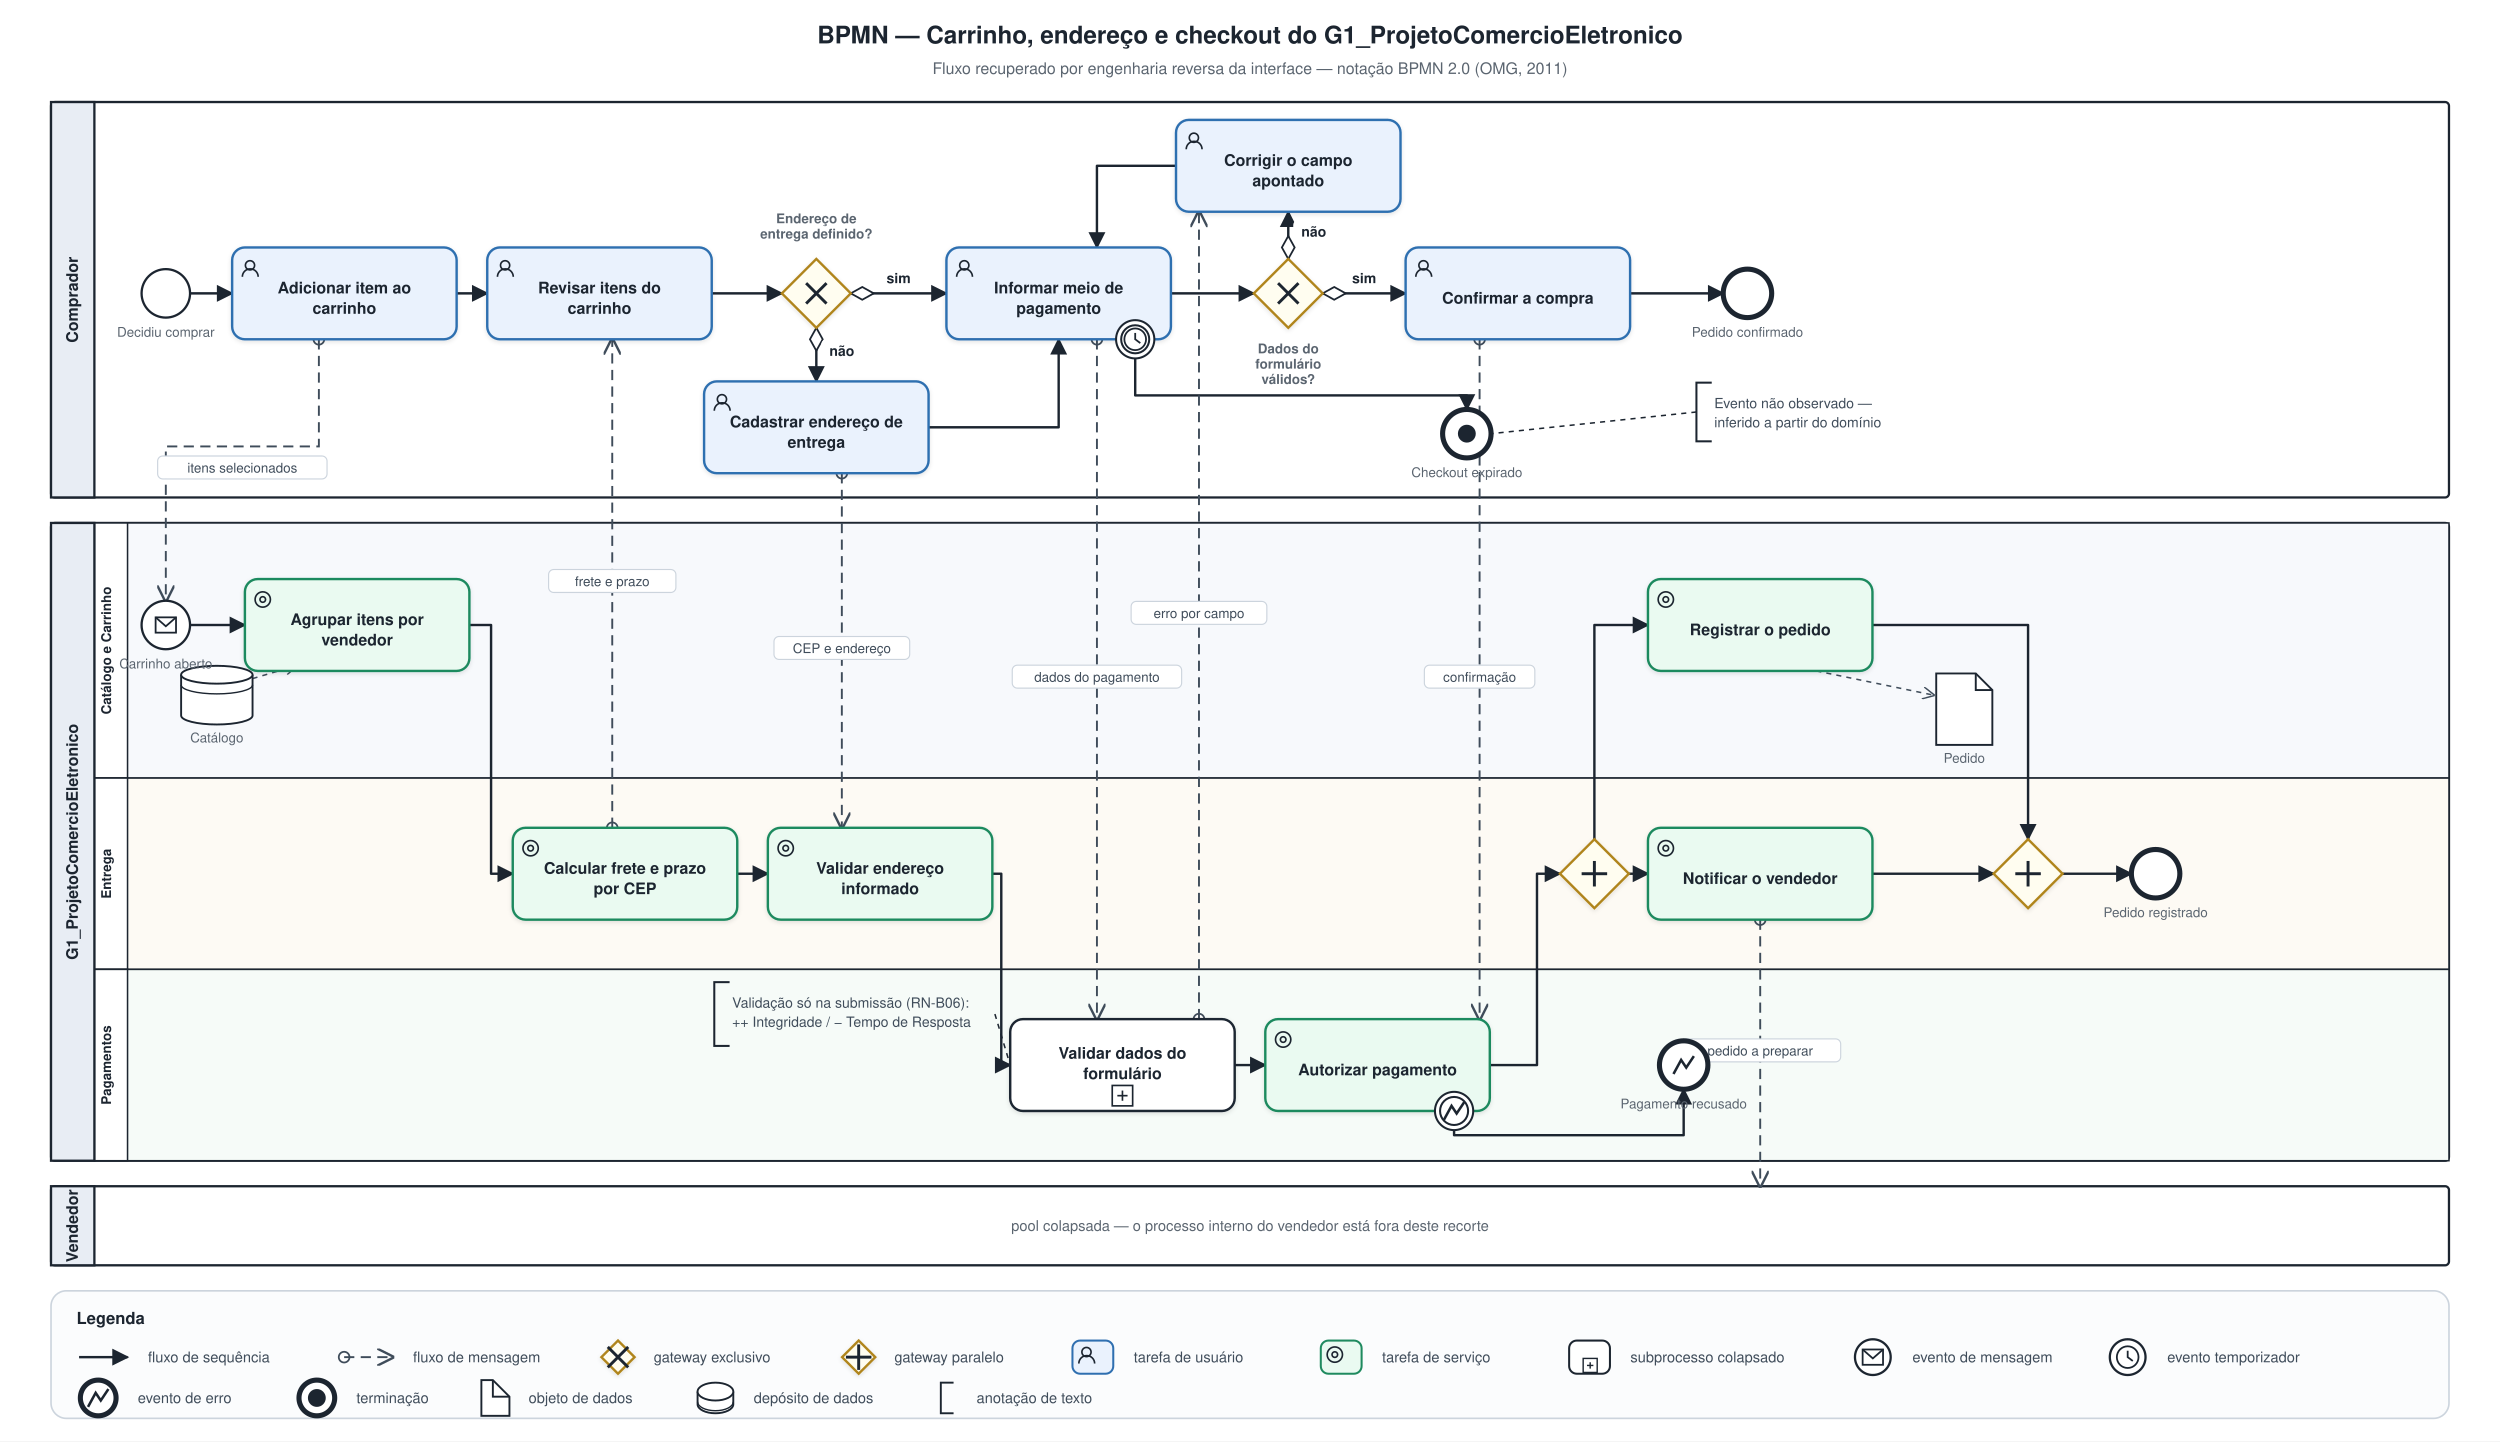
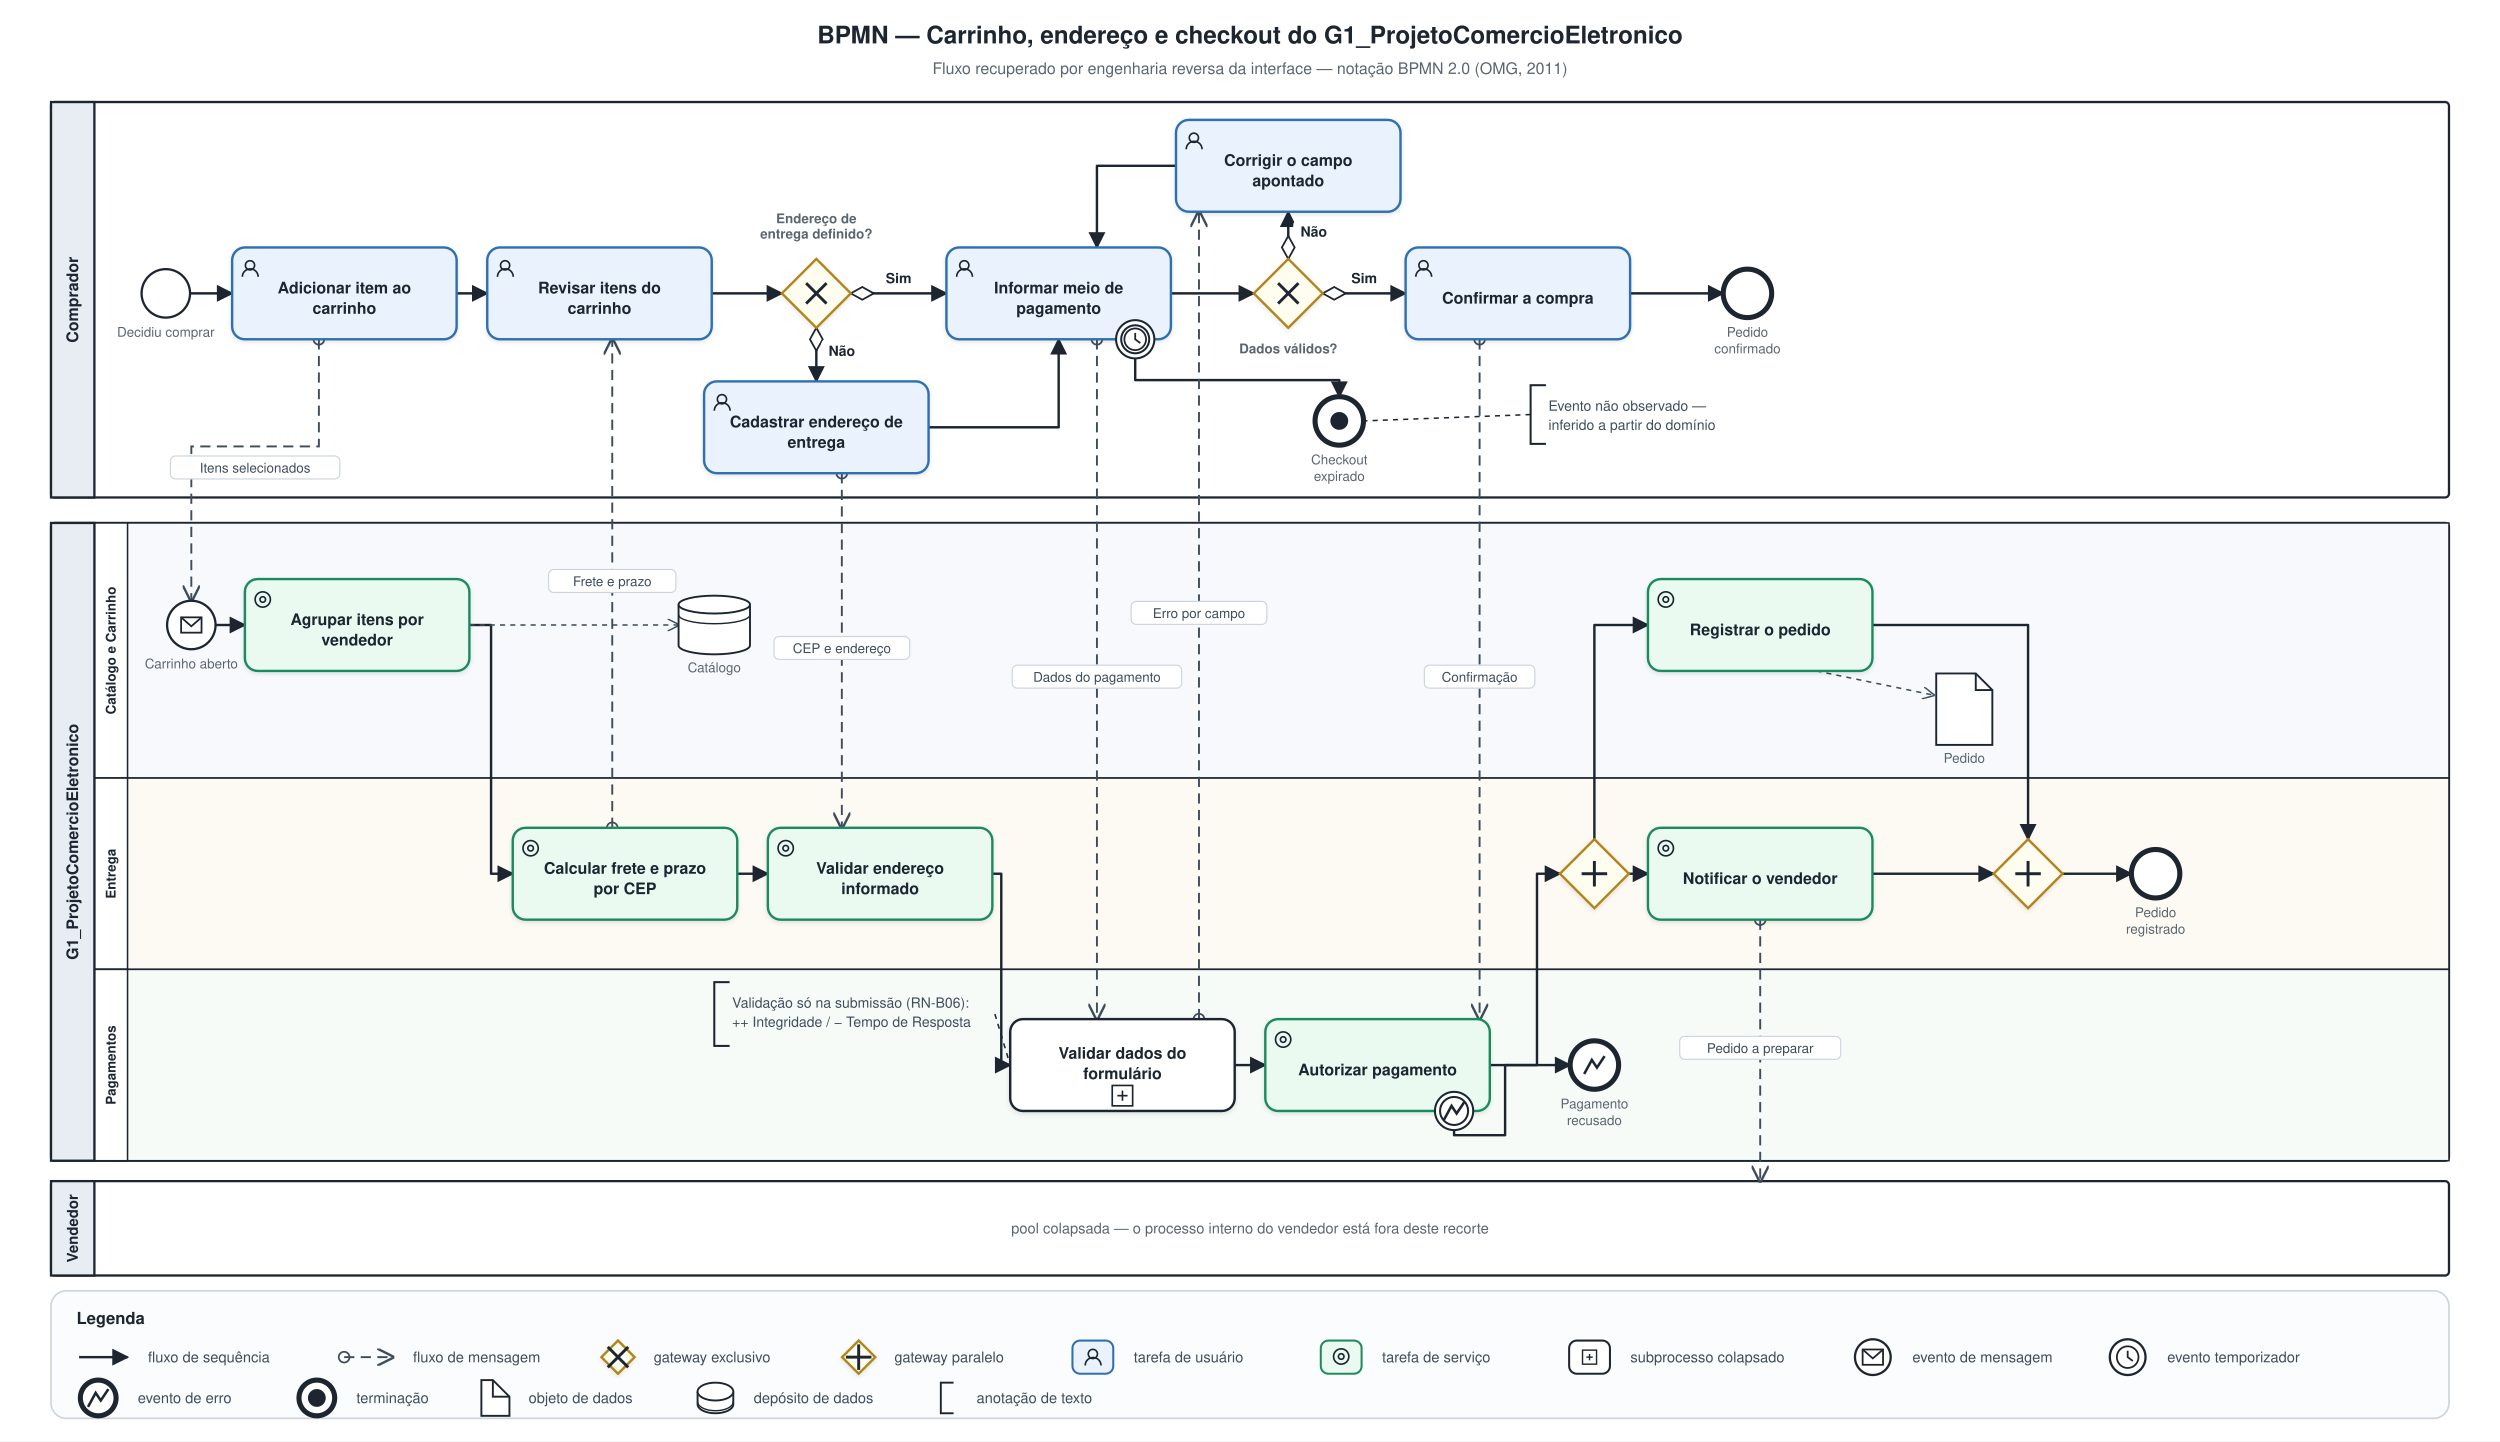
<svg xmlns="http://www.w3.org/2000/svg" viewBox="0 0 1960 1130" width="1960" height="1130" role="img" aria-label="BPMN — Carrinho, endereço e checkout do G1_ProjetoComercioEletronico">
  <defs>
    <marker id="seqA" viewBox="0 0 10 10" refX="9" refY="5" markerWidth="7" markerHeight="7" orient="auto-start-reverse">
      <path d="M 0 0 L 10 5 L 0 10 z" fill="#1c2530" />
    </marker>
    <marker id="msgA" viewBox="0 0 10 10" refX="9" refY="5" markerWidth="9" markerHeight="9" orient="auto-start-reverse">
      <path d="M 0 0 L 10 5 L 0 10" fill="none" stroke="#3f4c5a" stroke-width="1.4" />
    </marker>
    <marker id="assocA" viewBox="0 0 10 10" refX="9" refY="5" markerWidth="8" markerHeight="8" orient="auto-start-reverse">
      <path d="M 0 0 L 10 5 L 0 10" fill="none" stroke="#3f4c5a" stroke-width="1.2" />
    </marker>
    <filter id="soft" x="-15%" y="-30%" width="130%" height="160%">
      <feDropShadow dx="0" dy="1.3" stdDeviation="1.8" flood-color="#0d1b2a" flood-opacity="0.11" />
    </filter>
  </defs>
  <rect width="1960" height="1130" fill="#ffffff" />
  <text x="980.0" y="34.0" text-anchor="middle" font-family="Helvetica,Arial,sans-serif" font-size="19" font-weight="700" fill="#1c2530">BPMN — Carrinho, endereço e checkout do G1_ProjetoComercioEletronico</text>
  <text x="980.0" y="58.0" text-anchor="middle" font-family="Helvetica,Arial,sans-serif" font-size="12.5" font-weight="400" fill="#5b6570">Fluxo recuperado por engenharia reversa da interface — notação BPMN 2.0 (OMG, 2011)</text>
  <rect x="40" y="80" width="1880" height="310" fill="#ffffff" stroke="#1c2530" stroke-width="1.8" rx="3" />
  <rect x="40" y="80" width="34" height="310" fill="#e8edf4" stroke="#1c2530" stroke-width="1.8" />
-   <text x="57.0" y="239.0" text-anchor="middle" font-family="Helvetica,Arial,sans-serif" font-size="12.5" font-weight="700" fill="#1c2530" transform="rotate(-90 57.0 235.0)">Comprador</text>
+   <text x="57.0" y="239.2" text-anchor="middle" font-family="Helvetica,Arial,sans-serif" font-size="12.5" font-weight="700" fill="#1c2530" transform="rotate(-90 57.0 235.0)">Comprador</text>
  <rect x="40" y="410" width="1880" height="500" fill="#ffffff" stroke="#1c2530" stroke-width="1.8" rx="3" />
  <rect x="74" y="410" width="1846" height="200" fill="#f7f9fc" stroke="#1c2530" stroke-width="1.2" />
  <rect x="74" y="410" width="26" height="200" fill="#ffffff" stroke="#1c2530" stroke-width="1.2" />
-   <text x="87.0" y="510.0" text-anchor="middle" font-family="Helvetica,Arial,sans-serif" font-size="10.5" font-weight="600" fill="#1c2530" transform="rotate(-90 87.0 510.0)">Catálogo e Carrinho</text>
+   <text x="87.0" y="513.6" text-anchor="middle" font-family="Helvetica,Arial,sans-serif" font-size="10.5" font-weight="600" fill="#1c2530" transform="rotate(-90 87.0 510.0)">Catálogo e Carrinho</text>
  <rect x="74" y="610" width="1846" height="150" fill="#fdfaf4" stroke="#1c2530" stroke-width="1.2" />
  <rect x="74" y="610" width="26" height="150" fill="#ffffff" stroke="#1c2530" stroke-width="1.2" />
-   <text x="87.0" y="685.0" text-anchor="middle" font-family="Helvetica,Arial,sans-serif" font-size="10.5" font-weight="600" fill="#1c2530" transform="rotate(-90 87.0 685.0)">Entrega</text>
+   <text x="87.0" y="688.6" text-anchor="middle" font-family="Helvetica,Arial,sans-serif" font-size="10.5" font-weight="600" fill="#1c2530" transform="rotate(-90 87.0 685.0)">Entrega</text>
  <rect x="74" y="760" width="1846" height="150" fill="#f6fbf8" stroke="#1c2530" stroke-width="1.2" />
  <rect x="74" y="760" width="26" height="150" fill="#ffffff" stroke="#1c2530" stroke-width="1.2" />
-   <text x="87.0" y="835.0" text-anchor="middle" font-family="Helvetica,Arial,sans-serif" font-size="10.5" font-weight="600" fill="#1c2530" transform="rotate(-90 87.0 835.0)">Pagamentos</text>
+   <text x="87.0" y="838.6" text-anchor="middle" font-family="Helvetica,Arial,sans-serif" font-size="10.5" font-weight="600" fill="#1c2530" transform="rotate(-90 87.0 835.0)">Pagamentos</text>
  <rect x="40" y="410" width="34" height="500" fill="#e8edf4" stroke="#1c2530" stroke-width="1.8" />
-   <text x="57.0" y="664.0" text-anchor="middle" font-family="Helvetica,Arial,sans-serif" font-size="12.5" font-weight="700" fill="#1c2530" transform="rotate(-90 57.0 660.0)">G1_ProjetoComercioEletronico</text>
-   <rect x="40" y="930" width="1880" height="62" fill="#ffffff" stroke="#1c2530" stroke-width="1.8" rx="3" />
-   <rect x="40" y="930" width="34" height="62" fill="#e8edf4" stroke="#1c2530" stroke-width="1.8" />
-   <text x="57.0" y="965.0" text-anchor="middle" font-family="Helvetica,Arial,sans-serif" font-size="12.5" font-weight="700" fill="#1c2530" transform="rotate(-90 57.0 961.0)">Vendedor</text>
-   <text x="980.0" y="965.0" text-anchor="middle" font-family="Helvetica,Arial,sans-serif" font-size="11.5" font-weight="400" fill="#5b6570">pool colapsada — o processo interno do vendedor está fora deste recorte</text>
+   <text x="57.0" y="664.2" text-anchor="middle" font-family="Helvetica,Arial,sans-serif" font-size="12.5" font-weight="700" fill="#1c2530" transform="rotate(-90 57.0 660.0)">G1_ProjetoComercioEletronico</text>
+   <rect x="40" y="926" width="1880" height="74" fill="#ffffff" stroke="#1c2530" stroke-width="1.8" rx="3" />
+   <rect x="40" y="926" width="34" height="74" fill="#e8edf4" stroke="#1c2530" stroke-width="1.8" />
+   <text x="57.0" y="967.0" text-anchor="middle" font-family="Helvetica,Arial,sans-serif" font-size="11.7" font-weight="700" fill="#1c2530" transform="rotate(-90 57.0 963.0)">Vendedor</text>
+   <text x="980.0" y="967.0" text-anchor="middle" font-family="Helvetica,Arial,sans-serif" font-size="11.5" font-weight="400" fill="#5b6570">pool colapsada — o processo interno do vendedor está fora deste recorte</text>
  <path d="M 149.0,230.0 L 182.0,230.0" fill="none" stroke="#1c2530" stroke-width="1.9" stroke-linejoin="round" marker-end="url(#seqA)" />
  <path d="M 358.0,230.0 L 382.0,230.0" fill="none" stroke="#1c2530" stroke-width="1.9" stroke-linejoin="round" marker-end="url(#seqA)" />
  <path d="M 558.0,230.0 L 613.0,230.0" fill="none" stroke="#1c2530" stroke-width="1.9" stroke-linejoin="round" marker-end="url(#seqA)" />
  <path d="M 640.0,257.0 L 640.0,299.0" fill="none" stroke="#1c2530" stroke-width="1.9" stroke-linejoin="round" marker-end="url(#seqA)" />
  <polygon points="640.0,257.0 645.0,266.0 640.0,275.0 635.0,266.0" fill="#ffffff" stroke="#1c2530" stroke-width="1.4" />
  <rect x="643.9" y="266.0" width="32.2" height="17" rx="4" fill="#ffffff" />
-   <text x="660.0" y="279.0" text-anchor="middle" font-family="Helvetica,Arial,sans-serif" font-size="11" font-weight="700" fill="#1c2530">não</text>
+   <text x="660.0" y="279.0" text-anchor="middle" font-family="Helvetica,Arial,sans-serif" font-size="11" font-weight="700" fill="#1c2530">Não</text>
  <path d="M 728.0,335.0 L 830.0,335.0 L 830.0,266.0" fill="none" stroke="#1c2530" stroke-width="1.9" stroke-linejoin="round" marker-end="url(#seqA)" />
  <path d="M 667.0,230.0 L 742.0,230.0" fill="none" stroke="#1c2530" stroke-width="1.9" stroke-linejoin="round" marker-end="url(#seqA)" />
  <polygon points="667.0,230.0 676.0,225.0 685.0,230.0 676.0,235.0" fill="#ffffff" stroke="#1c2530" stroke-width="1.4" />
  <rect x="688.4" y="209.0" width="32.2" height="17" rx="4" fill="#ffffff" />
-   <text x="704.5" y="222.0" text-anchor="middle" font-family="Helvetica,Arial,sans-serif" font-size="11" font-weight="700" fill="#1c2530">sim</text>
+   <text x="704.5" y="222.0" text-anchor="middle" font-family="Helvetica,Arial,sans-serif" font-size="11" font-weight="700" fill="#1c2530">Sim</text>
  <path d="M 918.0,230.0 L 983.0,230.0" fill="none" stroke="#1c2530" stroke-width="1.9" stroke-linejoin="round" marker-end="url(#seqA)" />
  <path d="M 1010.0,203.0 L 1010.0,166.0" fill="none" stroke="#1c2530" stroke-width="1.9" stroke-linejoin="round" marker-end="url(#seqA)" />
  <polygon points="1010.0,203.0 1005.0,194.0 1010.0,185.0 1015.0,194.0" fill="#ffffff" stroke="#1c2530" stroke-width="1.4" />
  <rect x="1013.9" y="172.5" width="32.2" height="17" rx="4" fill="#ffffff" />
-   <text x="1030.0" y="185.5" text-anchor="middle" font-family="Helvetica,Arial,sans-serif" font-size="11" font-weight="700" fill="#1c2530">não</text>
+   <text x="1030.0" y="185.5" text-anchor="middle" font-family="Helvetica,Arial,sans-serif" font-size="11" font-weight="700" fill="#1c2530">Não</text>
  <path d="M 922.0,130.0 L 860.0,130.0 L 860.0,194.0" fill="none" stroke="#1c2530" stroke-width="1.9" stroke-linejoin="round" marker-end="url(#seqA)" />
  <path d="M 1037.0,230.0 L 1102.0,230.0" fill="none" stroke="#1c2530" stroke-width="1.9" stroke-linejoin="round" marker-end="url(#seqA)" />
  <polygon points="1037.0,230.0 1046.0,225.0 1055.0,230.0 1046.0,235.0" fill="#ffffff" stroke="#1c2530" stroke-width="1.4" />
  <rect x="1053.4" y="209.0" width="32.2" height="17" rx="4" fill="#ffffff" />
-   <text x="1069.5" y="222.0" text-anchor="middle" font-family="Helvetica,Arial,sans-serif" font-size="11" font-weight="700" fill="#1c2530">sim</text>
+   <text x="1069.5" y="222.0" text-anchor="middle" font-family="Helvetica,Arial,sans-serif" font-size="11" font-weight="700" fill="#1c2530">Sim</text>
  <path d="M 1278.0,230.0 L 1351.0,230.0" fill="none" stroke="#1c2530" stroke-width="1.9" stroke-linejoin="round" marker-end="url(#seqA)" />
-   <path d="M 890.0,266.0 L 890.0,310.0 L 1150.0,310.0 L 1150.0,321.0" fill="none" stroke="#1c2530" stroke-width="1.9" stroke-linejoin="round" marker-end="url(#seqA)" />
-   <path d="M 149.0,490.0 L 192.0,490.0" fill="none" stroke="#1c2530" stroke-width="1.9" stroke-linejoin="round" marker-end="url(#seqA)" />
+   <path d="M 890.0,266.0 L 890.0,298.0 L 1050.0,298.0 L 1050.0,311.0" fill="none" stroke="#1c2530" stroke-width="1.9" stroke-linejoin="round" marker-end="url(#seqA)" />
+   <path d="M 169.0,490.0 L 192.0,490.0" fill="none" stroke="#1c2530" stroke-width="1.9" stroke-linejoin="round" marker-end="url(#seqA)" />
  <path d="M 368.0,490.0 L 385.0,490.0 L 385.0,685.0 L 402.0,685.0" fill="none" stroke="#1c2530" stroke-width="1.9" stroke-linejoin="round" marker-end="url(#seqA)" />
  <path d="M 578.0,685.0 L 602.0,685.0" fill="none" stroke="#1c2530" stroke-width="1.9" stroke-linejoin="round" marker-end="url(#seqA)" />
  <path d="M 778.0,685.0 L 785.0,685.0 L 785.0,835.0 L 792.0,835.0" fill="none" stroke="#1c2530" stroke-width="1.9" stroke-linejoin="round" marker-end="url(#seqA)" />
  <path d="M 968.0,835.0 L 992.0,835.0" fill="none" stroke="#1c2530" stroke-width="1.9" stroke-linejoin="round" marker-end="url(#seqA)" />
  <path d="M 1168.0,835.0 L 1205.0,835.0 L 1205.0,685.0 L 1223.0,685.0" fill="none" stroke="#1c2530" stroke-width="1.9" stroke-linejoin="round" marker-end="url(#seqA)" />
  <path d="M 1250.0,658.0 L 1250.0,490.0 L 1292.0,490.0" fill="none" stroke="#1c2530" stroke-width="1.9" stroke-linejoin="round" marker-end="url(#seqA)" />
  <path d="M 1277.0,685.0 L 1292.0,685.0" fill="none" stroke="#1c2530" stroke-width="1.9" stroke-linejoin="round" marker-end="url(#seqA)" />
  <path d="M 1468.0,490.0 L 1590.0,490.0 L 1590.0,658.0" fill="none" stroke="#1c2530" stroke-width="1.9" stroke-linejoin="round" marker-end="url(#seqA)" />
  <path d="M 1468.0,685.0 L 1563.0,685.0" fill="none" stroke="#1c2530" stroke-width="1.9" stroke-linejoin="round" marker-end="url(#seqA)" />
  <path d="M 1617.0,685.0 L 1671.0,685.0" fill="none" stroke="#1c2530" stroke-width="1.9" stroke-linejoin="round" marker-end="url(#seqA)" />
-   <path d="M 1140.0,871.0 L 1140.0,890.0 L 1320.0,890.0 L 1320.0,854.0" fill="none" stroke="#1c2530" stroke-width="1.9" stroke-linejoin="round" marker-end="url(#seqA)" />
+   <path d="M 1140.0,871.0 L 1140.0,890.0 L 1180.0,890.0 L 1180.0,835.0 L 1231.0,835.0" fill="none" stroke="#1c2530" stroke-width="1.9" stroke-linejoin="round" marker-end="url(#seqA)" />
  <circle cx="250.0" cy="266.0" r="4.2" fill="#ffffff" stroke="#3f4c5a" stroke-width="1.4" />
-   <path d="M 250.0,266.0 L 250.0,350.0 L 130.0,350.0 L 130.0,471.0" fill="none" stroke="#3f4c5a" stroke-width="1.5" stroke-dasharray="8 5" marker-end="url(#msgA)" />
-   <rect x="123.6" y="357.5" width="132.8" height="18" rx="4" fill="#ffffff" stroke="#ccd4dd" stroke-width="0.9" />
-   <text x="190.0" y="370.5" text-anchor="middle" font-family="Helvetica,Arial,sans-serif" font-size="10.5" font-weight="400" fill="#3f4c5a">itens selecionados</text>
+   <path d="M 250.0,266.0 L 250.0,350.0 L 150.0,350.0 L 150.0,471.0" fill="none" stroke="#3f4c5a" stroke-width="1.5" stroke-dasharray="8 5" marker-end="url(#msgA)" />
+   <rect x="133.6" y="357.5" width="132.8" height="18" rx="4" fill="#ffffff" stroke="#ccd4dd" stroke-width="0.9" />
+   <text x="200.0" y="370.5" text-anchor="middle" font-family="Helvetica,Arial,sans-serif" font-size="10.5" font-weight="400" fill="#3f4c5a">Itens selecionados</text>
  <circle cx="480.0" cy="649.0" r="4.2" fill="#ffffff" stroke="#3f4c5a" stroke-width="1.4" />
  <path d="M 480.0,649.0 L 480.0,266.0" fill="none" stroke="#3f4c5a" stroke-width="1.5" stroke-dasharray="8 5" marker-end="url(#msgA)" />
  <rect x="430.1" y="446.5" width="99.8" height="18" rx="4" fill="#ffffff" stroke="#ccd4dd" stroke-width="0.9" />
-   <text x="480.0" y="459.5" text-anchor="middle" font-family="Helvetica,Arial,sans-serif" font-size="10.5" font-weight="400" fill="#3f4c5a">frete e prazo</text>
+   <text x="480.0" y="459.5" text-anchor="middle" font-family="Helvetica,Arial,sans-serif" font-size="10.5" font-weight="400" fill="#3f4c5a">Frete e prazo</text>
  <circle cx="660.0" cy="371.0" r="4.2" fill="#ffffff" stroke="#3f4c5a" stroke-width="1.4" />
  <path d="M 660.0,371.0 L 660.0,649.0" fill="none" stroke="#3f4c5a" stroke-width="1.5" stroke-dasharray="8 5" marker-end="url(#msgA)" />
  <rect x="606.8" y="499.0" width="106.4" height="18" rx="4" fill="#ffffff" stroke="#ccd4dd" stroke-width="0.9" />
  <text x="660.0" y="512.0" text-anchor="middle" font-family="Helvetica,Arial,sans-serif" font-size="10.5" font-weight="400" fill="#3f4c5a">CEP e endereço</text>
  <circle cx="860.0" cy="266.0" r="4.2" fill="#ffffff" stroke="#3f4c5a" stroke-width="1.4" />
  <path d="M 860.0,266.0 L 860.0,799.0" fill="none" stroke="#3f4c5a" stroke-width="1.5" stroke-dasharray="8 5" marker-end="url(#msgA)" />
  <rect x="793.6" y="521.5" width="132.8" height="18" rx="4" fill="#ffffff" stroke="#ccd4dd" stroke-width="0.9" />
-   <text x="860.0" y="534.5" text-anchor="middle" font-family="Helvetica,Arial,sans-serif" font-size="10.5" font-weight="400" fill="#3f4c5a">dados do pagamento</text>
+   <text x="860.0" y="534.5" text-anchor="middle" font-family="Helvetica,Arial,sans-serif" font-size="10.5" font-weight="400" fill="#3f4c5a">Dados do pagamento</text>
  <circle cx="940.0" cy="799.0" r="4.2" fill="#ffffff" stroke="#3f4c5a" stroke-width="1.4" />
  <path d="M 940.0,799.0 L 940.0,166.0" fill="none" stroke="#3f4c5a" stroke-width="1.5" stroke-dasharray="8 5" marker-end="url(#msgA)" />
  <rect x="886.8" y="471.5" width="106.4" height="18" rx="4" fill="#ffffff" stroke="#ccd4dd" stroke-width="0.9" />
-   <text x="940.0" y="484.5" text-anchor="middle" font-family="Helvetica,Arial,sans-serif" font-size="10.5" font-weight="400" fill="#3f4c5a">erro por campo</text>
+   <text x="940.0" y="484.5" text-anchor="middle" font-family="Helvetica,Arial,sans-serif" font-size="10.5" font-weight="400" fill="#3f4c5a">Erro por campo</text>
  <circle cx="1160.0" cy="266.0" r="4.2" fill="#ffffff" stroke="#3f4c5a" stroke-width="1.4" />
  <path d="M 1160.0,266.0 L 1160.0,799.0" fill="none" stroke="#3f4c5a" stroke-width="1.5" stroke-dasharray="8 5" marker-end="url(#msgA)" />
  <rect x="1116.7" y="521.5" width="86.6" height="18" rx="4" fill="#ffffff" stroke="#ccd4dd" stroke-width="0.9" />
-   <text x="1160.0" y="534.5" text-anchor="middle" font-family="Helvetica,Arial,sans-serif" font-size="10.5" font-weight="400" fill="#3f4c5a">confirmação</text>
+   <text x="1160.0" y="534.5" text-anchor="middle" font-family="Helvetica,Arial,sans-serif" font-size="10.5" font-weight="400" fill="#3f4c5a">Confirmação</text>
  <circle cx="1380.0" cy="721.0" r="4.2" fill="#ffffff" stroke="#3f4c5a" stroke-width="1.4" />
-   <path d="M 1380.0,721.0 L 1380.0,930.0" fill="none" stroke="#3f4c5a" stroke-width="1.5" stroke-dasharray="8 5" marker-end="url(#msgA)" />
-   <rect x="1316.9" y="814.5" width="126.2" height="18" rx="4" fill="#ffffff" stroke="#ccd4dd" stroke-width="0.9" />
-   <text x="1380.0" y="827.5" text-anchor="middle" font-family="Helvetica,Arial,sans-serif" font-size="10.5" font-weight="400" fill="#3f4c5a">pedido a preparar</text>
-   <path d="M 198.0,532.0 L 232.0,522.0" fill="none" stroke="#3f4c5a" stroke-width="1.2" stroke-dasharray="4 4" marker-end="url(#assocA)" />
+   <path d="M 1380.0,721.0 L 1380.0,926.0" fill="none" stroke="#3f4c5a" stroke-width="1.5" stroke-dasharray="8 5" marker-end="url(#msgA)" />
+   <rect x="1316.9" y="812.5" width="126.2" height="18" rx="4" fill="#ffffff" stroke="#ccd4dd" stroke-width="0.9" />
+   <text x="1380.0" y="825.5" text-anchor="middle" font-family="Helvetica,Arial,sans-serif" font-size="10.5" font-weight="400" fill="#3f4c5a">Pedido a preparar</text>
+   <path d="M 368.0,490.0 L 532.0,490.0" fill="none" stroke="#3f4c5a" stroke-width="1.2" stroke-dasharray="4 4" marker-end="url(#assocA)" />
  <path d="M 1424.0,526.0 L 1516.0,545.0" fill="none" stroke="#3f4c5a" stroke-width="1.2" stroke-dasharray="4 4" marker-end="url(#assocA)" />
  <rect x="182.0" y="194.0" width="176" height="72" rx="10" fill="#eaf2fd" stroke="#2f6fb0" stroke-width="1.9" filter="url(#soft)" />
  <circle cx="196.0" cy="208.0" r="3.6" fill="none" stroke="#1c2530" stroke-width="1.3" />
  <path d="M 190.0,217.0 a 6.2,6.2 0 0 1 12.4,0" fill="none" stroke="#1c2530" stroke-width="1.3" />
  <text x="270.0" y="230.0" text-anchor="middle" font-family="Helvetica,Arial,sans-serif" font-size="12.5" font-weight="600" fill="#1c2530">Adicionar item ao</text>
  <text x="270.0" y="246.0" text-anchor="middle" font-family="Helvetica,Arial,sans-serif" font-size="12.5" font-weight="600" fill="#1c2530">carrinho</text>
  <rect x="382.0" y="194.0" width="176" height="72" rx="10" fill="#eaf2fd" stroke="#2f6fb0" stroke-width="1.9" filter="url(#soft)" />
  <circle cx="396.0" cy="208.0" r="3.6" fill="none" stroke="#1c2530" stroke-width="1.3" />
  <path d="M 390.0,217.0 a 6.2,6.2 0 0 1 12.4,0" fill="none" stroke="#1c2530" stroke-width="1.3" />
  <text x="470.0" y="230.0" text-anchor="middle" font-family="Helvetica,Arial,sans-serif" font-size="12.5" font-weight="600" fill="#1c2530">Revisar itens do</text>
  <text x="470.0" y="246.0" text-anchor="middle" font-family="Helvetica,Arial,sans-serif" font-size="12.5" font-weight="600" fill="#1c2530">carrinho</text>
  <rect x="552.0" y="299.0" width="176" height="72" rx="10" fill="#eaf2fd" stroke="#2f6fb0" stroke-width="1.9" filter="url(#soft)" />
  <circle cx="566.0" cy="313.0" r="3.6" fill="none" stroke="#1c2530" stroke-width="1.3" />
  <path d="M 560.0,322.0 a 6.2,6.2 0 0 1 12.4,0" fill="none" stroke="#1c2530" stroke-width="1.3" />
  <text x="640.0" y="335.0" text-anchor="middle" font-family="Helvetica,Arial,sans-serif" font-size="12.5" font-weight="600" fill="#1c2530">Cadastrar endereço de</text>
  <text x="640.0" y="351.0" text-anchor="middle" font-family="Helvetica,Arial,sans-serif" font-size="12.5" font-weight="600" fill="#1c2530">entrega</text>
  <rect x="742.0" y="194.0" width="176" height="72" rx="10" fill="#eaf2fd" stroke="#2f6fb0" stroke-width="1.9" filter="url(#soft)" />
  <circle cx="756.0" cy="208.0" r="3.6" fill="none" stroke="#1c2530" stroke-width="1.3" />
  <path d="M 750.0,217.0 a 6.2,6.2 0 0 1 12.4,0" fill="none" stroke="#1c2530" stroke-width="1.3" />
  <text x="830.0" y="230.0" text-anchor="middle" font-family="Helvetica,Arial,sans-serif" font-size="12.5" font-weight="600" fill="#1c2530">Informar meio de</text>
  <text x="830.0" y="246.0" text-anchor="middle" font-family="Helvetica,Arial,sans-serif" font-size="12.5" font-weight="600" fill="#1c2530">pagamento</text>
  <rect x="922.0" y="94.0" width="176" height="72" rx="10" fill="#eaf2fd" stroke="#2f6fb0" stroke-width="1.9" filter="url(#soft)" />
  <circle cx="936.0" cy="108.0" r="3.6" fill="none" stroke="#1c2530" stroke-width="1.3" />
  <path d="M 930.0,117.0 a 6.2,6.2 0 0 1 12.4,0" fill="none" stroke="#1c2530" stroke-width="1.3" />
  <text x="1010.0" y="130.0" text-anchor="middle" font-family="Helvetica,Arial,sans-serif" font-size="12.5" font-weight="600" fill="#1c2530">Corrigir o campo</text>
  <text x="1010.0" y="146.0" text-anchor="middle" font-family="Helvetica,Arial,sans-serif" font-size="12.5" font-weight="600" fill="#1c2530">apontado</text>
  <rect x="1102.0" y="194.0" width="176" height="72" rx="10" fill="#eaf2fd" stroke="#2f6fb0" stroke-width="1.9" filter="url(#soft)" />
  <circle cx="1116.0" cy="208.0" r="3.6" fill="none" stroke="#1c2530" stroke-width="1.3" />
  <path d="M 1110.0,217.0 a 6.2,6.2 0 0 1 12.4,0" fill="none" stroke="#1c2530" stroke-width="1.3" />
  <text x="1190.0" y="238.0" text-anchor="middle" font-family="Helvetica,Arial,sans-serif" font-size="12.5" font-weight="600" fill="#1c2530">Confirmar a compra</text>
  <rect x="192.0" y="454.0" width="176" height="72" rx="10" fill="#eafaf1" stroke="#1f8a5f" stroke-width="1.9" filter="url(#soft)" />
  <circle cx="206.0" cy="470.0" r="6" fill="none" stroke="#1c2530" stroke-width="1.3" />
  <circle cx="206.0" cy="470.0" r="2.2" fill="none" stroke="#1c2530" stroke-width="1.3" />
  <text x="280.0" y="490.0" text-anchor="middle" font-family="Helvetica,Arial,sans-serif" font-size="12.5" font-weight="600" fill="#1c2530">Agrupar itens por</text>
  <text x="280.0" y="506.0" text-anchor="middle" font-family="Helvetica,Arial,sans-serif" font-size="12.5" font-weight="600" fill="#1c2530">vendedor</text>
  <rect x="402.0" y="649.0" width="176" height="72" rx="10" fill="#eafaf1" stroke="#1f8a5f" stroke-width="1.9" filter="url(#soft)" />
  <circle cx="416.0" cy="665.0" r="6" fill="none" stroke="#1c2530" stroke-width="1.3" />
  <circle cx="416.0" cy="665.0" r="2.2" fill="none" stroke="#1c2530" stroke-width="1.3" />
  <text x="490.0" y="685.0" text-anchor="middle" font-family="Helvetica,Arial,sans-serif" font-size="12.5" font-weight="600" fill="#1c2530">Calcular frete e prazo</text>
  <text x="490.0" y="701.0" text-anchor="middle" font-family="Helvetica,Arial,sans-serif" font-size="12.5" font-weight="600" fill="#1c2530">por CEP</text>
  <rect x="602.0" y="649.0" width="176" height="72" rx="10" fill="#eafaf1" stroke="#1f8a5f" stroke-width="1.9" filter="url(#soft)" />
  <circle cx="616.0" cy="665.0" r="6" fill="none" stroke="#1c2530" stroke-width="1.3" />
  <circle cx="616.0" cy="665.0" r="2.2" fill="none" stroke="#1c2530" stroke-width="1.3" />
  <text x="690.0" y="685.0" text-anchor="middle" font-family="Helvetica,Arial,sans-serif" font-size="12.5" font-weight="600" fill="#1c2530">Validar endereço</text>
  <text x="690.0" y="701.0" text-anchor="middle" font-family="Helvetica,Arial,sans-serif" font-size="12.5" font-weight="600" fill="#1c2530">informado</text>
  <rect x="792.0" y="799.0" width="176" height="72" rx="10" fill="#ffffff" stroke="#1c2530" stroke-width="1.9" filter="url(#soft)" />
  <text x="880.0" y="830.0" text-anchor="middle" font-family="Helvetica,Arial,sans-serif" font-size="12.5" font-weight="600" fill="#1c2530">Validar dados do</text>
  <text x="880.0" y="846.0" text-anchor="middle" font-family="Helvetica,Arial,sans-serif" font-size="12.5" font-weight="600" fill="#1c2530">formulário</text>
  <rect x="872.0" y="851.0" width="16" height="16" fill="#ffffff" stroke="#1c2530" stroke-width="1.3" />
  <path d="M 876.0,859.0 h 8 M 880.0,855.0 v 8" stroke="#1c2530" stroke-width="1.3" />
  <rect x="992.0" y="799.0" width="176" height="72" rx="10" fill="#eafaf1" stroke="#1f8a5f" stroke-width="1.9" filter="url(#soft)" />
  <circle cx="1006.0" cy="815.0" r="6" fill="none" stroke="#1c2530" stroke-width="1.3" />
  <circle cx="1006.0" cy="815.0" r="2.2" fill="none" stroke="#1c2530" stroke-width="1.3" />
  <text x="1080.0" y="843.0" text-anchor="middle" font-family="Helvetica,Arial,sans-serif" font-size="12.5" font-weight="600" fill="#1c2530">Autorizar pagamento</text>
  <rect x="1292.0" y="454.0" width="176" height="72" rx="10" fill="#eafaf1" stroke="#1f8a5f" stroke-width="1.9" filter="url(#soft)" />
  <circle cx="1306.0" cy="470.0" r="6" fill="none" stroke="#1c2530" stroke-width="1.3" />
  <circle cx="1306.0" cy="470.0" r="2.2" fill="none" stroke="#1c2530" stroke-width="1.3" />
  <text x="1380.0" y="498.0" text-anchor="middle" font-family="Helvetica,Arial,sans-serif" font-size="12.5" font-weight="600" fill="#1c2530">Registrar o pedido</text>
  <rect x="1292.0" y="649.0" width="176" height="72" rx="10" fill="#eafaf1" stroke="#1f8a5f" stroke-width="1.9" filter="url(#soft)" />
  <circle cx="1306.0" cy="665.0" r="6" fill="none" stroke="#1c2530" stroke-width="1.3" />
  <circle cx="1306.0" cy="665.0" r="2.2" fill="none" stroke="#1c2530" stroke-width="1.3" />
  <text x="1380.0" y="693.0" text-anchor="middle" font-family="Helvetica,Arial,sans-serif" font-size="12.5" font-weight="600" fill="#1c2530">Notificar o vendedor</text>
-   <path d="M 142.0,529.0 V 561.0 A 28.0,7 0 0 0 198.0,561.0 V 529.0" fill="#ffffff" stroke="#1c2530" stroke-width="1.5" />
-   <ellipse cx="170" cy="529.0" rx="28.0" ry="7" fill="#ffffff" stroke="#1c2530" stroke-width="1.5" />
-   <path d="M 142.0,537.0 A 28.0,7 0 0 0 198.0,537.0" fill="none" stroke="#1c2530" stroke-width="1.1" />
-   <text x="170.0" y="582.0" text-anchor="middle" font-family="Helvetica,Arial,sans-serif" font-size="10.5" font-weight="400" fill="#5b6570">Catálogo</text>
+   <path d="M 532.0,474.0 V 506.0 A 28.0,7 0 0 0 588.0,506.0 V 474.0" fill="#ffffff" stroke="#1c2530" stroke-width="1.5" />
+   <ellipse cx="560" cy="474.0" rx="28.0" ry="7" fill="#ffffff" stroke="#1c2530" stroke-width="1.5" />
+   <path d="M 532.0,482.0 A 28.0,7 0 0 0 588.0,482.0" fill="none" stroke="#1c2530" stroke-width="1.1" />
+   <text x="560.0" y="527.0" text-anchor="middle" font-family="Helvetica,Arial,sans-serif" font-size="10.5" font-weight="400" fill="#5b6570">Catálogo</text>
  <path d="M 1518.0,528.0 H 1549.0 L 1562.0,541.0 V 584.0 H 1518.0 Z" fill="#ffffff" stroke="#1c2530" stroke-width="1.5" />
  <path d="M 1549.0,528.0 V 541.0 H 1562.0" fill="none" stroke="#1c2530" stroke-width="1.5" />
  <text x="1540.0" y="598.0" text-anchor="middle" font-family="Helvetica,Arial,sans-serif" font-size="10.5" font-weight="400" fill="#5b6570">Pedido</text>
  <polygon points="640,203 667,230 640,257 613,230" fill="#fffdf0" stroke="#b0851c" stroke-width="1.9" filter="url(#soft)" />
  <path d="M 632,222 L 648,238 M 648,222 L 632,238" stroke="#1c2530" stroke-width="2.3" fill="none" />
  <text x="640.0" y="175.0" text-anchor="middle" font-family="Helvetica,Arial,sans-serif" font-size="10.5" font-weight="600" fill="#5b6570">Endereço de</text>
  <text x="640.0" y="187.0" text-anchor="middle" font-family="Helvetica,Arial,sans-serif" font-size="10.5" font-weight="600" fill="#5b6570">entrega definido?</text>
  <polygon points="1010,203 1037,230 1010,257 983,230" fill="#fffdf0" stroke="#b0851c" stroke-width="1.9" filter="url(#soft)" />
  <path d="M 1002,222 L 1018,238 M 1018,222 L 1002,238" stroke="#1c2530" stroke-width="2.3" fill="none" />
-   <text x="1010.0" y="277.0" text-anchor="middle" font-family="Helvetica,Arial,sans-serif" font-size="10.5" font-weight="600" fill="#5b6570">Dados do</text>
-   <text x="1010.0" y="289.0" text-anchor="middle" font-family="Helvetica,Arial,sans-serif" font-size="10.5" font-weight="600" fill="#5b6570">formulário</text>
-   <text x="1010.0" y="301.0" text-anchor="middle" font-family="Helvetica,Arial,sans-serif" font-size="10.5" font-weight="600" fill="#5b6570">válidos?</text>
+   <text x="1010.0" y="277.0" text-anchor="middle" font-family="Helvetica,Arial,sans-serif" font-size="10.5" font-weight="600" fill="#5b6570">Dados válidos?</text>
  <polygon points="1250,658 1277,685 1250,712 1223,685" fill="#fffdf0" stroke="#b0851c" stroke-width="1.9" filter="url(#soft)" />
  <path d="M 1240,685 H 1260 M 1250,675 V 695" stroke="#1c2530" stroke-width="2.3" fill="none" />
  <polygon points="1590,658 1617,685 1590,712 1563,685" fill="#fffdf0" stroke="#b0851c" stroke-width="1.9" filter="url(#soft)" />
  <path d="M 1580,685 H 1600 M 1590,675 V 695" stroke="#1c2530" stroke-width="2.3" fill="none" />
  <circle cx="130.0" cy="230.0" r="19" fill="#ffffff" stroke="#1c2530" stroke-width="1.8" />
  <text x="130.0" y="264.0" text-anchor="middle" font-family="Helvetica,Arial,sans-serif" font-size="10.5" font-weight="400" fill="#5b6570">Decidiu comprar</text>
  <circle cx="1370.0" cy="230.0" r="19" fill="#ffffff" stroke="#1c2530" stroke-width="4" />
-   <text x="1370.0" y="264.0" text-anchor="middle" font-family="Helvetica,Arial,sans-serif" font-size="10.5" font-weight="400" fill="#5b6570">Pedido confirmado</text>
-   <circle cx="1150.0" cy="340.0" r="19" fill="#ffffff" stroke="#1c2530" stroke-width="4" />
-   <circle cx="1150.0" cy="340.0" r="7" fill="#1c2530" />
-   <text x="1150.0" y="374.0" text-anchor="middle" font-family="Helvetica,Arial,sans-serif" font-size="10.5" font-weight="400" fill="#5b6570">Checkout expirado</text>
+   <text x="1370.0" y="264.0" text-anchor="middle" font-family="Helvetica,Arial,sans-serif" font-size="10.5" font-weight="400" fill="#5b6570">Pedido</text>
+   <text x="1370.0" y="277.0" text-anchor="middle" font-family="Helvetica,Arial,sans-serif" font-size="10.5" font-weight="400" fill="#5b6570">confirmado</text>
+   <circle cx="1050.0" cy="330.0" r="19" fill="#ffffff" stroke="#1c2530" stroke-width="4" />
+   <circle cx="1050.0" cy="330.0" r="7" fill="#1c2530" />
+   <text x="1050.0" y="364.0" text-anchor="middle" font-family="Helvetica,Arial,sans-serif" font-size="10.5" font-weight="400" fill="#5b6570">Checkout</text>
+   <text x="1050.0" y="377.0" text-anchor="middle" font-family="Helvetica,Arial,sans-serif" font-size="10.5" font-weight="400" fill="#5b6570">expirado</text>
  <circle cx="890.0" cy="266.0" r="15" fill="#ffffff" stroke="#1c2530" stroke-width="1.6" />
  <circle cx="890.0" cy="266.0" r="11" fill="none" stroke="#1c2530" stroke-width="1.6" />
  <circle cx="890.0" cy="266.0" r="8.5" fill="#ffffff" stroke="#1c2530" stroke-width="1.4" />
  <path d="M 890.0,261.0 V 266.0 L 894.0,269.0" fill="none" stroke="#1c2530" stroke-width="1.4" />
-   <circle cx="130.0" cy="490.0" r="19" fill="#ffffff" stroke="#1c2530" stroke-width="1.8" />
-   <rect x="122.0" y="484.0" width="16" height="12" fill="#ffffff" stroke="#1c2530" stroke-width="1.4" />
-   <path d="M 122.0,484.0 L 130.0,491.0 L 138.0,484.0" fill="none" stroke="#1c2530" stroke-width="1.4" />
-   <text x="130.0" y="524.0" text-anchor="middle" font-family="Helvetica,Arial,sans-serif" font-size="10.5" font-weight="400" fill="#5b6570">Carrinho aberto</text>
+   <circle cx="150.0" cy="490.0" r="19" fill="#ffffff" stroke="#1c2530" stroke-width="1.8" />
+   <rect x="142.0" y="484.0" width="16" height="12" fill="#ffffff" stroke="#1c2530" stroke-width="1.4" />
+   <path d="M 142.0,484.0 L 150.0,491.0 L 158.0,484.0" fill="none" stroke="#1c2530" stroke-width="1.4" />
+   <text x="150.0" y="524.0" text-anchor="middle" font-family="Helvetica,Arial,sans-serif" font-size="10.5" font-weight="400" fill="#5b6570">Carrinho aberto</text>
  <circle cx="1690.0" cy="685.0" r="19" fill="#ffffff" stroke="#1c2530" stroke-width="4" />
-   <text x="1690.0" y="719.0" text-anchor="middle" font-family="Helvetica,Arial,sans-serif" font-size="10.5" font-weight="400" fill="#5b6570">Pedido registrado</text>
-   <circle cx="1320.0" cy="835.0" r="19" fill="#ffffff" stroke="#1c2530" stroke-width="4" />
-   <path d="M 1312.0,842.0 L 1318.0,831.0 L 1322.0,837.0 L 1328.0,828.0" fill="none" stroke="#1c2530" stroke-width="2" />
-   <text x="1320.0" y="869.0" text-anchor="middle" font-family="Helvetica,Arial,sans-serif" font-size="10.5" font-weight="400" fill="#5b6570">Pagamento recusado</text>
+   <text x="1690.0" y="719.0" text-anchor="middle" font-family="Helvetica,Arial,sans-serif" font-size="10.5" font-weight="400" fill="#5b6570">Pedido</text>
+   <text x="1690.0" y="732.0" text-anchor="middle" font-family="Helvetica,Arial,sans-serif" font-size="10.5" font-weight="400" fill="#5b6570">registrado</text>
+   <circle cx="1250.0" cy="835.0" r="19" fill="#ffffff" stroke="#1c2530" stroke-width="4" />
+   <path d="M 1242.0,842.0 L 1248.0,831.0 L 1252.0,837.0 L 1258.0,828.0" fill="none" stroke="#1c2530" stroke-width="2" />
+   <text x="1250.0" y="869.0" text-anchor="middle" font-family="Helvetica,Arial,sans-serif" font-size="10.5" font-weight="400" fill="#5b6570">Pagamento</text>
+   <text x="1250.0" y="882.0" text-anchor="middle" font-family="Helvetica,Arial,sans-serif" font-size="10.5" font-weight="400" fill="#5b6570">recusado</text>
  <circle cx="1140.0" cy="871.0" r="15" fill="#ffffff" stroke="#1c2530" stroke-width="1.6" />
  <circle cx="1140.0" cy="871.0" r="11" fill="none" stroke="#1c2530" stroke-width="1.6" />
  <path d="M 1132.0,878.0 L 1138.0,867.0 L 1142.0,873.0 L 1148.0,864.0" fill="none" stroke="#1c2530" stroke-width="2" />
  <path d="M 572,770 L 560,770 L 560,820 L 572,820" fill="none" stroke="#1c2530" stroke-width="1.6" />
  <text x="574.0" y="790.0" text-anchor="start" font-family="Helvetica,Arial,sans-serif" font-size="11" font-weight="400" fill="#3f4c5a">Validação só na submissão (RN-B06):</text>
  <text x="574.0" y="805.0" text-anchor="start" font-family="Helvetica,Arial,sans-serif" font-size="11" font-weight="400" fill="#3f4c5a">++ Integridade / − Tempo de Resposta</text>
  <line x1="780" y1="795.0" x2="792" y2="835" stroke="#1c2530" stroke-width="1.2" stroke-dasharray="4 4" />
-   <path d="M 1342,300 L 1330,300 L 1330,346 L 1342,346" fill="none" stroke="#1c2530" stroke-width="1.6" />
-   <text x="1344.0" y="320.0" text-anchor="start" font-family="Helvetica,Arial,sans-serif" font-size="11" font-weight="400" fill="#3f4c5a">Evento não observado —</text>
-   <text x="1344.0" y="335.0" text-anchor="start" font-family="Helvetica,Arial,sans-serif" font-size="11" font-weight="400" fill="#3f4c5a">inferido a partir do domínio</text>
-   <line x1="1330" y1="323.0" x2="1169" y2="340" stroke="#1c2530" stroke-width="1.2" stroke-dasharray="4 4" />
+   <path d="M 1212,302 L 1200,302 L 1200,348 L 1212,348" fill="none" stroke="#1c2530" stroke-width="1.6" />
+   <text x="1214.0" y="322.0" text-anchor="start" font-family="Helvetica,Arial,sans-serif" font-size="11" font-weight="400" fill="#3f4c5a">Evento não observado —</text>
+   <text x="1214.0" y="337.0" text-anchor="start" font-family="Helvetica,Arial,sans-serif" font-size="11" font-weight="400" fill="#3f4c5a">inferido a partir do domínio</text>
+   <line x1="1200" y1="325.0" x2="1069" y2="330" stroke="#1c2530" stroke-width="1.2" stroke-dasharray="4 4" />
  <rect x="40" y="1012" width="1880" height="100" rx="12" fill="#fbfcfd" stroke="#ccd4dd" stroke-width="1.3" />
  <text x="60.0" y="1038.0" text-anchor="start" font-family="Helvetica,Arial,sans-serif" font-size="13" font-weight="700" fill="#1c2530">Legenda</text>
  <line x1="62" y1="1064" x2="100" y2="1064" stroke="#1c2530" stroke-width="1.9" marker-end="url(#seqA)" />
  <text x="116.0" y="1068.0" text-anchor="start" font-family="Helvetica,Arial,sans-serif" font-size="11.5" font-weight="400" fill="#3f4c5a">fluxo de sequência</text>
  <circle cx="269.8" cy="1064" r="4.2" fill="#ffffff" stroke="#3f4c5a" stroke-width="1.4" />
  <line x1="269.8" y1="1064" x2="307.8" y2="1064" stroke="#3f4c5a" stroke-width="1.5" stroke-dasharray="8 5" marker-end="url(#msgA)" />
  <text x="323.8" y="1068.0" text-anchor="start" font-family="Helvetica,Arial,sans-serif" font-size="11.5" font-weight="400" fill="#3f4c5a">fluxo de mensagem</text>
  <polygon points="484.5,1051 497.5,1064 484.5,1077 471.5,1064" fill="#fffdf0" stroke="#b0851c" stroke-width="1.9" filter="url(#soft)" />
  <path d="M 476.5,1056 L 492.5,1072 M 492.5,1056 L 476.5,1072" stroke="#1c2530" stroke-width="2.3" fill="none" />
  <text x="512.5" y="1068.0" text-anchor="start" font-family="Helvetica,Arial,sans-serif" font-size="11.5" font-weight="400" fill="#3f4c5a">gateway exclusivo</text>
  <polygon points="673.2,1051 686.2,1064 673.2,1077 660.2,1064" fill="#fffdf0" stroke="#b0851c" stroke-width="1.9" filter="url(#soft)" />
  <path d="M 663.2,1064 H 683.2 M 673.2,1054 V 1074" stroke="#1c2530" stroke-width="2.3" fill="none" />
  <text x="701.2" y="1068.0" text-anchor="start" font-family="Helvetica,Arial,sans-serif" font-size="11.5" font-weight="400" fill="#3f4c5a">gateway paralelo</text>
  <rect x="840.8" y="1051" width="32" height="26" rx="6" fill="#eaf2fd" stroke="#2f6fb0" stroke-width="1.6" />
-   <circle cx="851.8" cy="1060.0" r="3.6" fill="none" stroke="#1c2530" stroke-width="1.3" />
-   <path d="M 845.8,1069.0 a 6.2,6.2 0 0 1 12.4,0" fill="none" stroke="#1c2530" stroke-width="1.3" />
+   <circle cx="856.8" cy="1061.5" r="3.6" fill="none" stroke="#1c2530" stroke-width="1.3" />
+   <path d="M 850.8,1070.5 a 6.2,6.2 0 0 1 12.4,0" fill="none" stroke="#1c2530" stroke-width="1.3" />
  <text x="888.8" y="1068.0" text-anchor="start" font-family="Helvetica,Arial,sans-serif" font-size="11.5" font-weight="400" fill="#3f4c5a">tarefa de usuário</text>
  <rect x="1035.5" y="1051" width="32" height="26" rx="6" fill="#eafaf1" stroke="#1f8a5f" stroke-width="1.6" />
-   <circle cx="1046.5" cy="1062.0" r="6" fill="none" stroke="#1c2530" stroke-width="1.3" />
-   <circle cx="1046.5" cy="1062.0" r="2.2" fill="none" stroke="#1c2530" stroke-width="1.3" />
+   <circle cx="1051.5" cy="1063.5" r="6" fill="none" stroke="#1c2530" stroke-width="1.3" />
+   <circle cx="1051.5" cy="1063.5" r="2.2" fill="none" stroke="#1c2530" stroke-width="1.3" />
  <text x="1083.5" y="1068.0" text-anchor="start" font-family="Helvetica,Arial,sans-serif" font-size="11.5" font-weight="400" fill="#3f4c5a">tarefa de serviço</text>
  <rect x="1230.2" y="1051" width="32" height="26" rx="6" fill="#ffffff" stroke="#1c2530" stroke-width="1.6" />
-   <rect x="1241.2" y="1065" width="11" height="11" fill="#ffffff" stroke="#1c2530" stroke-width="1.1" />
-   <path d="M 1244.2,1070.5 h 5 M 1246.7,1068 v 5" stroke="#1c2530" stroke-width="1.1" />
+   <rect x="1240.7" y="1058.5" width="11" height="11" fill="#ffffff" stroke="#1c2530" stroke-width="1.1" />
+   <path d="M 1243.7,1064 h 5 M 1246.2,1061.5 v 5" stroke="#1c2530" stroke-width="1.1" />
  <text x="1278.2" y="1068.0" text-anchor="start" font-family="Helvetica,Arial,sans-serif" font-size="11.5" font-weight="400" fill="#3f4c5a">subprocesso colapsado</text>
  <circle cx="1468.3" cy="1064.0" r="14" fill="#ffffff" stroke="#1c2530" stroke-width="1.8" />
  <rect x="1460.3" y="1058.0" width="16" height="12" fill="#ffffff" stroke="#1c2530" stroke-width="1.4" />
  <path d="M 1460.3,1058.0 L 1468.3,1065.0 L 1476.3,1058.0" fill="none" stroke="#1c2530" stroke-width="1.4" />
  <text x="1499.3" y="1068.0" text-anchor="start" font-family="Helvetica,Arial,sans-serif" font-size="11.5" font-weight="400" fill="#3f4c5a">evento de mensagem</text>
  <circle cx="1668.1" cy="1064.0" r="14" fill="#ffffff" stroke="#1c2530" stroke-width="1.8" />
  <circle cx="1668.1" cy="1064.0" r="8.5" fill="#ffffff" stroke="#1c2530" stroke-width="1.4" />
  <path d="M 1668.1,1059.0 V 1064.0 L 1672.1,1067.0" fill="none" stroke="#1c2530" stroke-width="1.4" />
  <text x="1699.1" y="1068.0" text-anchor="start" font-family="Helvetica,Arial,sans-serif" font-size="11.5" font-weight="400" fill="#3f4c5a">evento temporizador</text>
  <circle cx="77.0" cy="1096.0" r="14" fill="#ffffff" stroke="#1c2530" stroke-width="4" />
  <path d="M 69.0,1103.0 L 75.0,1092.0 L 79.0,1098.0 L 85.0,1089.0" fill="none" stroke="#1c2530" stroke-width="2" />
  <text x="108.0" y="1100.0" text-anchor="start" font-family="Helvetica,Arial,sans-serif" font-size="11.5" font-weight="400" fill="#3f4c5a">evento de erro</text>
  <circle cx="248.4" cy="1096.0" r="14" fill="#ffffff" stroke="#1c2530" stroke-width="4" />
  <circle cx="248.4" cy="1096.0" r="7" fill="#1c2530" />
  <text x="279.4" y="1100.0" text-anchor="start" font-family="Helvetica,Arial,sans-serif" font-size="11.5" font-weight="400" fill="#3f4c5a">terminação</text>
  <path d="M 377.4,1082.0 H 386.4 L 399.4,1095.0 V 1110.0 H 377.4 Z" fill="#ffffff" stroke="#1c2530" stroke-width="1.5" />
  <path d="M 386.4,1082.0 V 1095.0 H 399.4" fill="none" stroke="#1c2530" stroke-width="1.5" />
  <text x="414.4" y="1100.0" text-anchor="start" font-family="Helvetica,Arial,sans-serif" font-size="11.5" font-weight="400" fill="#3f4c5a">objeto de dados</text>
  <path d="M 546.9,1091.0 V 1101.0 A 14.0,7 0 0 0 574.9,1101.0 V 1091.0" fill="#ffffff" stroke="#1c2530" stroke-width="1.5" />
  <ellipse cx="560.9" cy="1091.0" rx="14.0" ry="7" fill="#ffffff" stroke="#1c2530" stroke-width="1.5" />
  <path d="M 546.9,1099.0 A 14.0,7 0 0 0 574.9,1099.0" fill="none" stroke="#1c2530" stroke-width="1.1" />
  <text x="590.9" y="1100.0" text-anchor="start" font-family="Helvetica,Arial,sans-serif" font-size="11.5" font-weight="400" fill="#3f4c5a">depósito de dados</text>
  <path d="M 747.6,1084 L 737.6,1084 L 737.6,1108 L 747.6,1108" fill="none" stroke="#1c2530" stroke-width="1.5" />
  <text x="765.6" y="1100.0" text-anchor="start" font-family="Helvetica,Arial,sans-serif" font-size="11.5" font-weight="400" fill="#3f4c5a">anotação de texto</text>
</svg>
